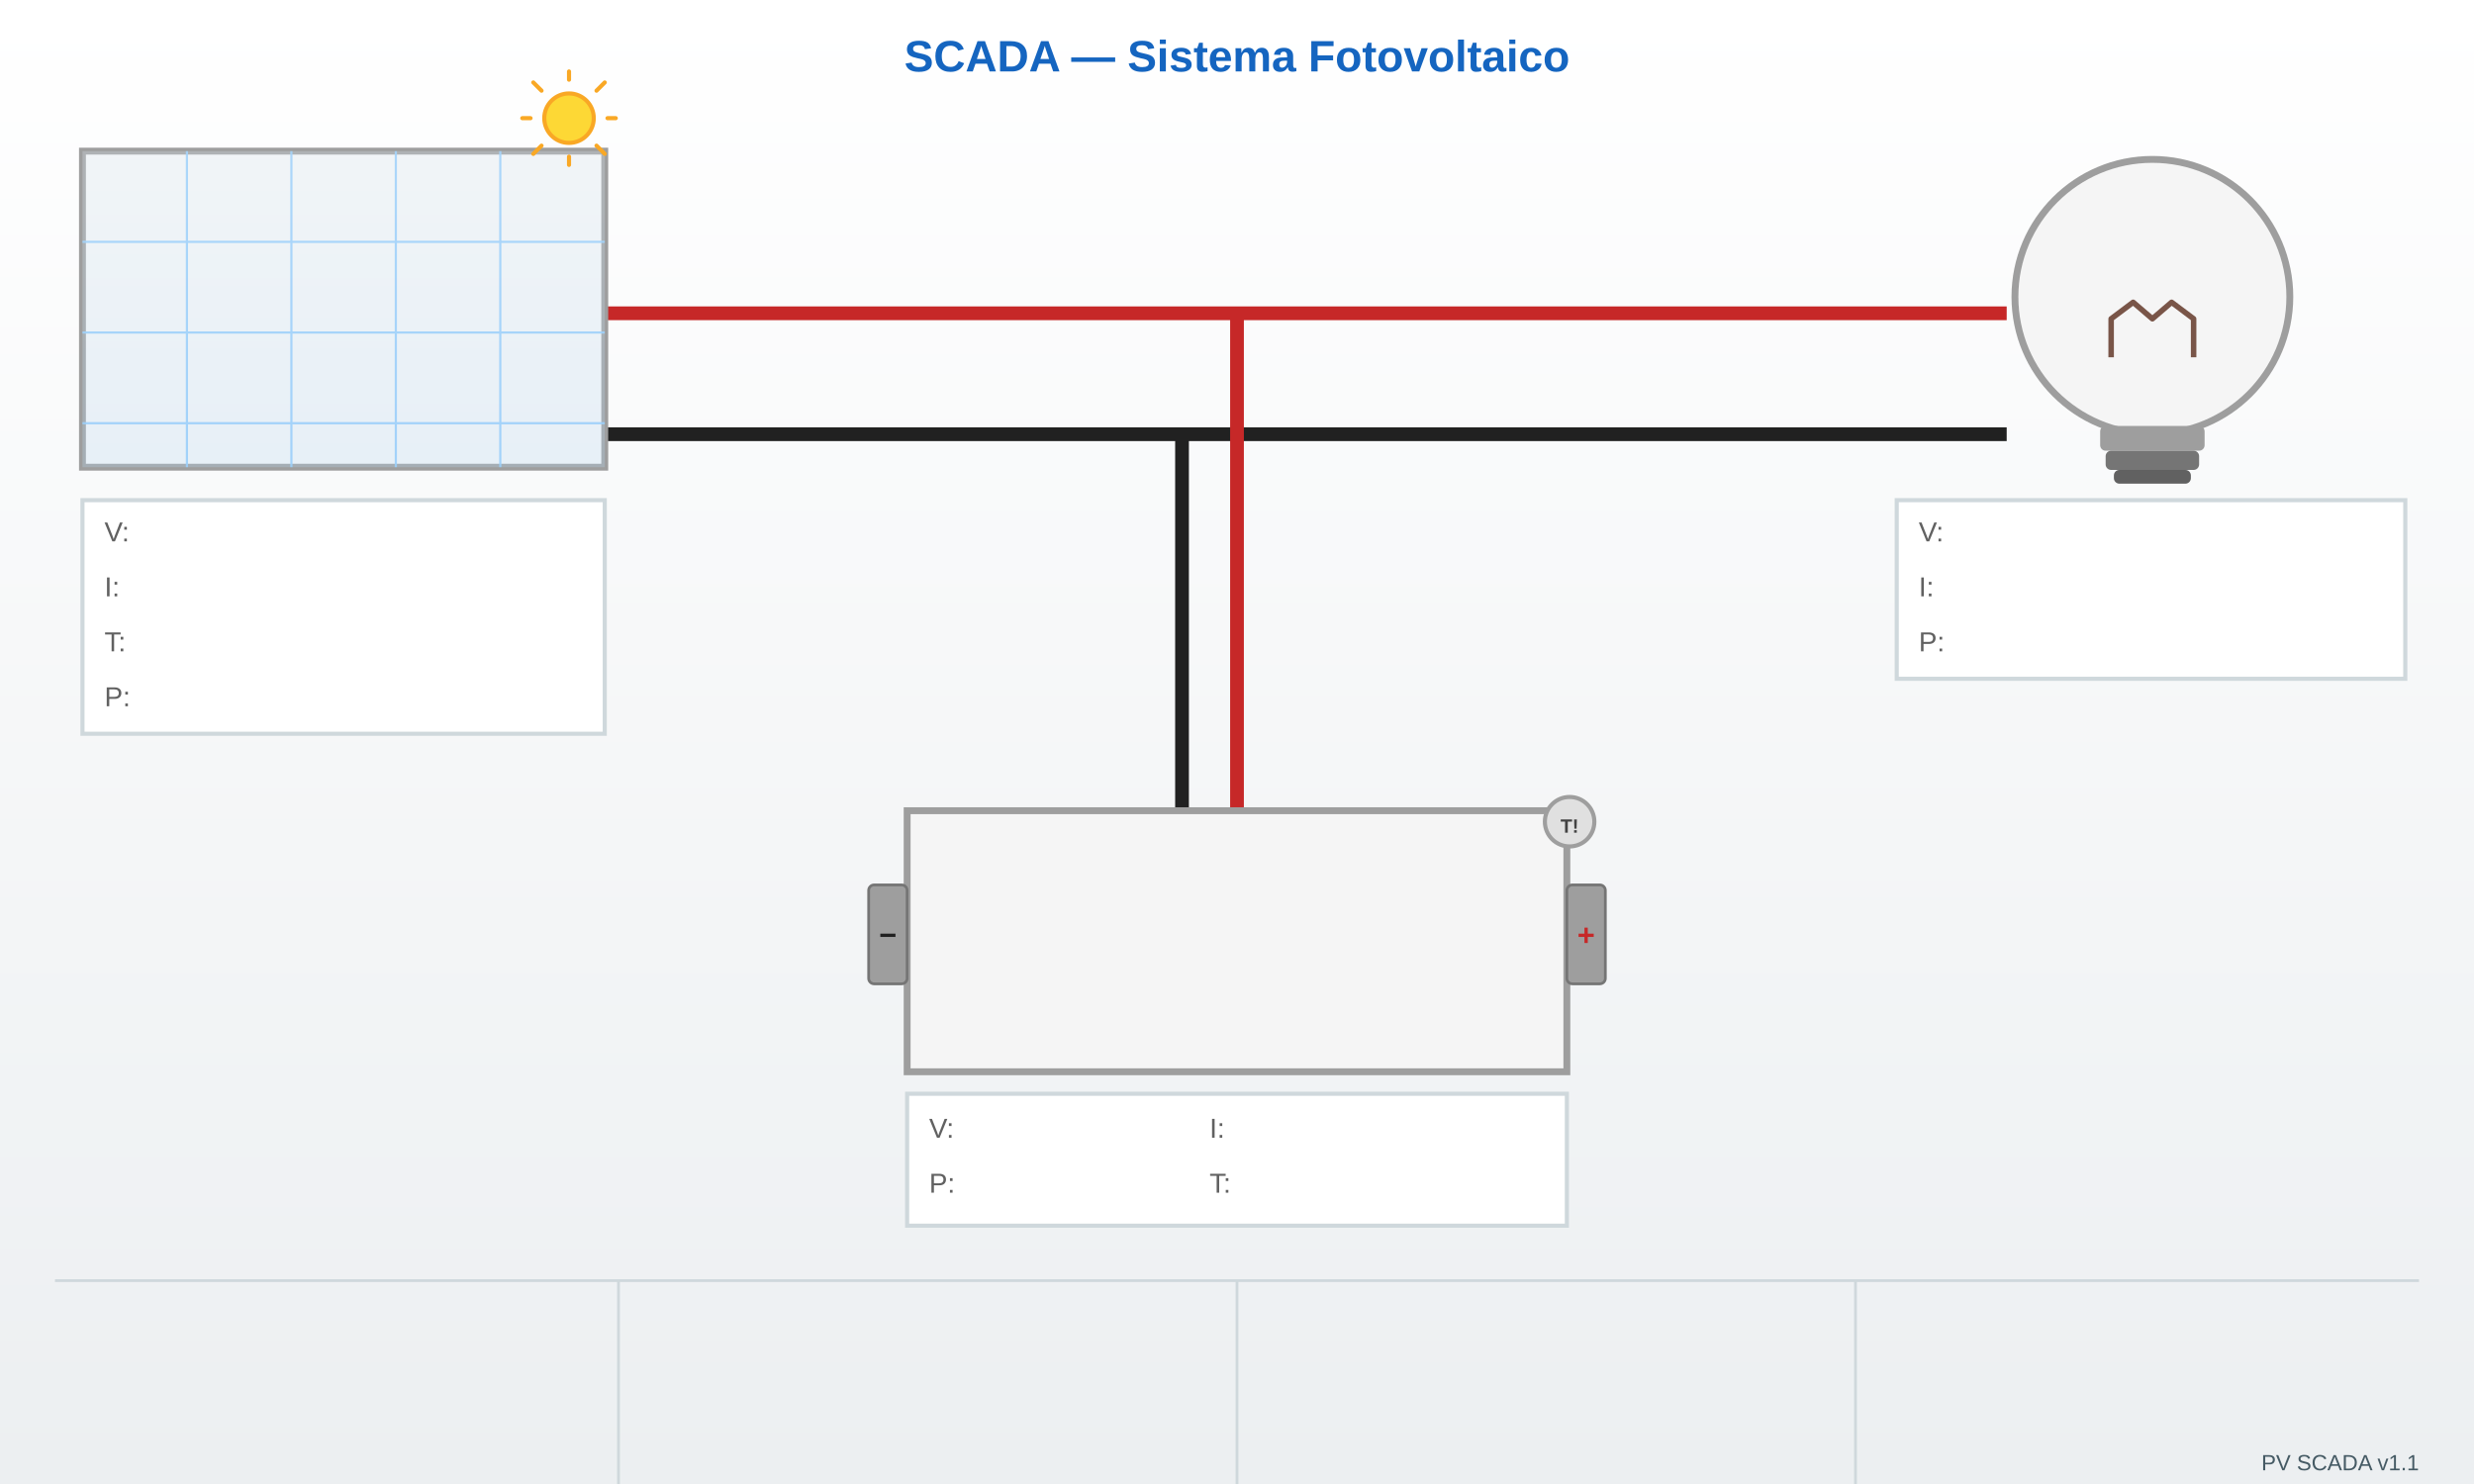
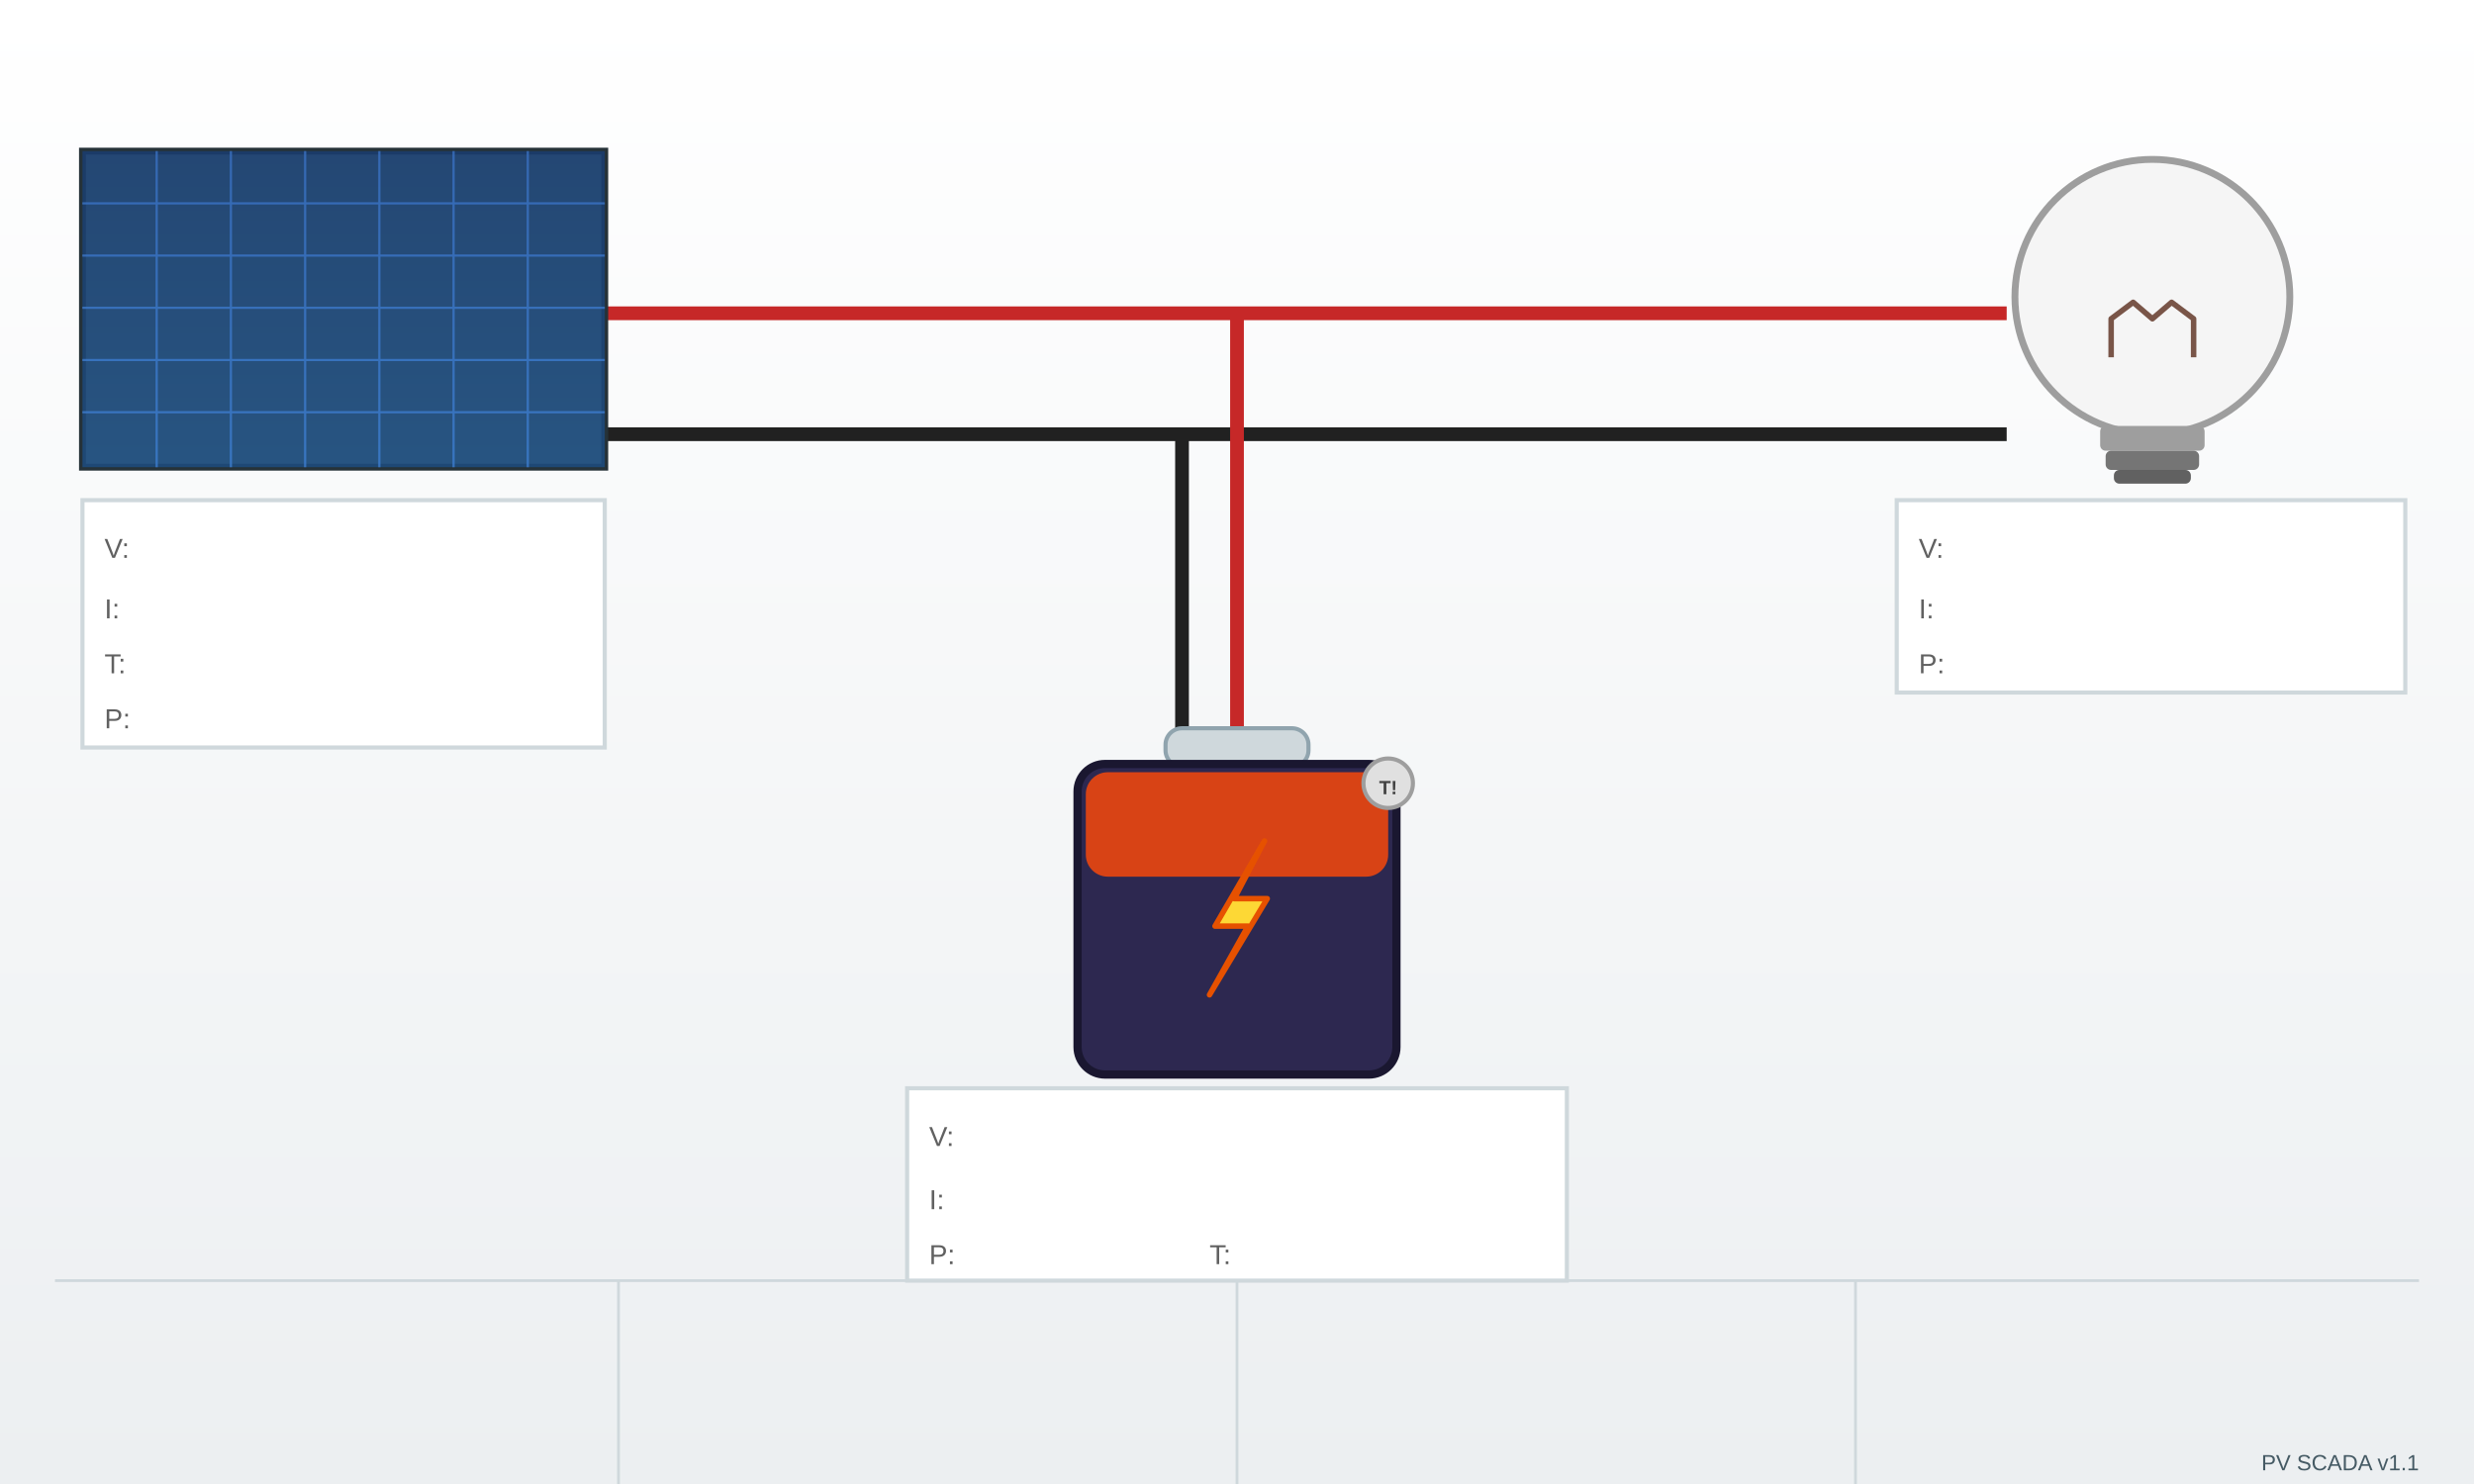
<svg xmlns="http://www.w3.org/2000/svg" xmlns:ns1="http://sodipodi.sourceforge.net/DTD/sodipodi-0.0.dtd" width="900" height="540" viewBox="0 0 900 540" id="svg2" version="1.1" ns1:docname="fotovoltaico.svg">
  <ns1:namedview id="base" pagecolor="#f4f6f9" />
  <defs id="defs4">
    <linearGradient id="bgGrad" x1="0" y1="0" x2="0" y2="1">
      <stop offset="0%" style="stop-color:#ffffff;stop-opacity:1" />
      <stop offset="100%" style="stop-color:#eceff1;stop-opacity:1" />
    </linearGradient>
    <linearGradient id="panelGradActive" x1="0" y1="0" x2="0" y2="1">
-       <stop offset="0%" style="stop-color:#e3f2fd;stop-opacity:1" />
-       <stop offset="100%" style="stop-color:#bbdefb;stop-opacity:1" />
+       <stop offset="0%" style="stop-color:#0D47A1;stop-opacity:1" />
+       <stop offset="100%" style="stop-color:#1565C0;stop-opacity:1" />
    </linearGradient>
  </defs>
  <g id="layer1">
    <rect width="900" height="540" fill="url(#bgGrad)" id="fondo" />
-     <text x="450" y="26" style="font-family:Arial;font-size:16px;font-weight:bold;fill:#1565C0;text-anchor:middle">SCADA — Sistema Fotovoltaico</text>
    <line x1="220" y1="114" x2="730" y2="114" style="stroke:#C62828;stroke-width:5" />
    <line x1="220" y1="158" x2="730" y2="158" style="stroke:#212121;stroke-width:5" />
-     <rect x="30" y="55" width="190" height="115" id="PV_STATE_COLOR" style="fill:#f5f5f5;stroke:#9E9E9E;stroke-width:2.5" />
-     <g style="stroke:#90CAF9;stroke-width:0.8;opacity:0.9">
-       <line x1="30" y1="88" x2="220" y2="88" />
-       <line x1="30" y1="121" x2="220" y2="121" />
-       <line x1="30" y1="154" x2="220" y2="154" />
-       <line x1="68" y1="55" x2="68" y2="170" />
-       <line x1="106" y1="55" x2="106" y2="170" />
-       <line x1="144" y1="55" x2="144" y2="170" />
-       <line x1="182" y1="55" x2="182" y2="170" />
+     <rect x="30" y="55" width="190" height="115" id="PV_STATE_COLOR" style="fill:#37474F;stroke:#263238;stroke-width:2.5" />
+     <g style="stroke:#5C8FD6;stroke-width:0.8;opacity:0.85">
+       <line x1="30" y1="74" x2="220" y2="74" />
+       <line x1="30" y1="93" x2="220" y2="93" />
+       <line x1="30" y1="112" x2="220" y2="112" />
+       <line x1="30" y1="131" x2="220" y2="131" />
+       <line x1="30" y1="150" x2="220" y2="150" />
+       <line x1="57" y1="55" x2="57" y2="170" />
+       <line x1="84" y1="55" x2="84" y2="170" />
+       <line x1="111" y1="55" x2="111" y2="170" />
+       <line x1="138" y1="55" x2="138" y2="170" />
+       <line x1="165" y1="55" x2="165" y2="170" />
+       <line x1="192" y1="55" x2="192" y2="170" />
    </g>
-     <rect x="30" y="55" width="190" height="115" style="fill:url(#panelGradActive);fill-opacity:0.25" />
-     <circle cx="207" cy="43" r="9" style="fill:#FDD835;stroke:#F9A825;stroke-width:1.5" />
-     <g style="stroke:#F9A825;stroke-width:1.5;stroke-linecap:round">
-       <line x1="207" y1="29" x2="207" y2="26" />
-       <line x1="207" y1="57" x2="207" y2="60" />
-       <line x1="193" y1="43" x2="190" y2="43" />
-       <line x1="221" y1="43" x2="224" y2="43" />
-       <line x1="197" y1="33" x2="194" y2="30" />
-       <line x1="217" y1="53" x2="220" y2="56" />
-       <line x1="217" y1="33" x2="220" y2="30" />
-       <line x1="197" y1="53" x2="194" y2="56" />
-     </g>
-     <rect x="30" y="182" width="190" height="85" style="fill:#ffffff;stroke:#CFD8DC;stroke-width:1.5" />
-     <text x="38" y="197" style="font-family:Arial;font-size:10px;fill:#616161">V:</text>
-     <text x="54" y="197" id="PV_V" style="font-family:Arial;font-size:10px;font-weight:bold;fill:#1565C0" />
-     <text x="38" y="217" style="font-family:Arial;font-size:10px;fill:#616161">I:</text>
-     <text x="54" y="217" id="PV_I" style="font-family:Arial;font-size:10px;font-weight:bold;fill:#1565C0" />
-     <text x="38" y="237" style="font-family:Arial;font-size:10px;fill:#616161">T:</text>
-     <text x="54" y="237" id="PV_T" style="font-family:Arial;font-size:10px;font-weight:bold;fill:#E65100" />
-     <text x="38" y="257" style="font-family:Arial;font-size:10px;fill:#616161">P:</text>
-     <text x="54" y="257" id="PV_P" style="font-family:Arial;font-size:10px;font-weight:bold;fill:#1565C0" />
+     <rect x="30" y="55" width="190" height="115" style="fill:url(#panelGradActive);fill-opacity:0.45" />
+     <rect x="30" y="182" width="190" height="90" style="fill:#ffffff;stroke:#CFD8DC;stroke-width:1.5" />
+     <text x="38" y="203" style="font-family:Arial;font-size:10px;fill:#616161">V:</text>
+     <text x="54" y="203" id="PV_V" style="font-family:Arial;font-size:20px;font-weight:bold;fill:#1565C0" />
+     <text x="38" y="225" style="font-family:Arial;font-size:10px;fill:#616161">I:</text>
+     <text x="54" y="225" id="PV_I" style="font-family:Arial;font-size:10px;font-weight:bold;fill:#1565C0" />
+     <text x="38" y="245" style="font-family:Arial;font-size:10px;fill:#616161">T:</text>
+     <text x="54" y="245" id="PV_T" style="font-family:Arial;font-size:10px;font-weight:bold;fill:#E65100" />
+     <text x="38" y="265" style="font-family:Arial;font-size:10px;fill:#616161">P:</text>
+     <text x="54" y="265" id="PV_P" style="font-family:Arial;font-size:10px;font-weight:bold;fill:#1565C0" />
    <circle cx="783" cy="108" r="50" id="BULB_BODY" style="fill:#f5f5f5;stroke:#9E9E9E;stroke-width:2.5" />
    <circle cx="783" cy="108" r="50" id="BULB_GLOW" style="fill:none;fill-opacity:0.45;stroke:none" />
    <polyline points="768,130 768,116 776,110 783,116 790,110 798,116 798,130" style="fill:none;stroke:#795548;stroke-width:2;stroke-linejoin:round" />
    <rect x="764" y="155" width="38" height="9" rx="2" style="fill:#9E9E9E" />
    <rect x="766" y="164" width="34" height="7" rx="2" style="fill:#757575" />
    <rect x="769" y="171" width="28" height="5" rx="2" style="fill:#616161" />
-     <rect x="690" y="182" width="185" height="65" style="fill:#ffffff;stroke:#CFD8DC;stroke-width:1.5" />
-     <text x="698" y="197" style="font-family:Arial;font-size:10px;fill:#616161">V:</text>
-     <text x="714" y="197" id="LOAD_V" style="font-family:Arial;font-size:10px;font-weight:bold;fill:#E65100" />
-     <text x="698" y="217" style="font-family:Arial;font-size:10px;fill:#616161">I:</text>
-     <text x="714" y="217" id="LOAD_I" style="font-family:Arial;font-size:10px;font-weight:bold;fill:#E65100" />
-     <text x="698" y="237" style="font-family:Arial;font-size:10px;fill:#616161">P:</text>
-     <text x="714" y="237" id="LOAD_P" style="font-family:Arial;font-size:10px;font-weight:bold;fill:#E65100" />
-     <line x1="450" y1="114" x2="450" y2="295" style="stroke:#C62828;stroke-width:5" />
-     <line x1="430" y1="158" x2="430" y2="295" style="stroke:#212121;stroke-width:5" />
-     <rect x="330" y="295" width="240" height="95" id="BAT_BODY" style="fill:#f5f5f5;stroke:#9E9E9E;stroke-width:2.5" />
-     <rect x="570" y="322" width="14" height="36" rx="2" style="fill:#9E9E9E;stroke:#757575;stroke-width:1" />
-     <text x="577" y="344" style="font-family:Arial;font-size:11px;font-weight:bold;fill:#C62828;text-anchor:middle">+</text>
-     <rect x="316" y="322" width="14" height="36" rx="2" style="fill:#9E9E9E;stroke:#757575;stroke-width:1" />
-     <text x="323" y="344" style="font-family:Arial;font-size:11px;font-weight:bold;fill:#212121;text-anchor:middle">−</text>
-     <circle cx="571" cy="299" r="9" id="BAT_T_ALARM" style="fill:#e0e0e0;stroke:#9E9E9E;stroke-width:1.5" />
-     <text x="571" y="303" style="font-family:Arial;font-size:7px;font-weight:bold;fill:#424242;text-anchor:middle">T!</text>
-     <rect x="330" y="398" width="240" height="48" style="fill:#ffffff;stroke:#CFD8DC;stroke-width:1.5" />
-     <text x="338" y="414" style="font-family:Arial;font-size:10px;fill:#616161">V:</text>
-     <text x="352" y="414" id="BAT_V" style="font-family:Arial;font-size:10px;font-weight:bold;fill:#2E7D32" />
-     <text x="440" y="414" style="font-family:Arial;font-size:10px;fill:#616161">I:</text>
-     <text x="454" y="414" id="BAT_I" style="font-family:Arial;font-size:10px;font-weight:bold;fill:#2E7D32" />
-     <text x="338" y="434" style="font-family:Arial;font-size:10px;fill:#616161">P:</text>
-     <text x="352" y="434" id="BAT_P" style="font-family:Arial;font-size:10px;font-weight:bold;fill:#2E7D32" />
-     <text x="440" y="434" style="font-family:Arial;font-size:10px;fill:#616161">T:</text>
-     <text x="454" y="434" id="BAT_T" style="font-family:Arial;font-size:10px;font-weight:bold;fill:#E65100" />
+     <rect x="690" y="182" width="185" height="70" style="fill:#ffffff;stroke:#CFD8DC;stroke-width:1.5" />
+     <text x="698" y="203" style="font-family:Arial;font-size:10px;fill:#616161">V:</text>
+     <text x="714" y="203" id="LOAD_V" style="font-family:Arial;font-size:20px;font-weight:bold;fill:#E65100" />
+     <text x="698" y="225" style="font-family:Arial;font-size:10px;fill:#616161">I:</text>
+     <text x="714" y="225" id="LOAD_I" style="font-family:Arial;font-size:10px;font-weight:bold;fill:#E65100" />
+     <text x="698" y="245" style="font-family:Arial;font-size:10px;fill:#616161">P:</text>
+     <text x="714" y="245" id="LOAD_P" style="font-family:Arial;font-size:10px;font-weight:bold;fill:#E65100" />
+     <line x1="450" y1="114" x2="450" y2="265" style="stroke:#C62828;stroke-width:5" />
+     <line x1="430" y1="158" x2="430" y2="391" style="stroke:#212121;stroke-width:5" />
+     <rect x="424" y="265" width="52" height="14" rx="6" style="fill:#CFD8DC;stroke:#90A4AE;stroke-width:1.5" />
+     <rect x="392" y="278" width="116" height="113" rx="10" id="BAT_BODY" style="fill:#2D2850;stroke:#1A1730;stroke-width:3" />
+     <rect x="395" y="281" width="110" height="38" rx="8" style="fill:#D84315;stroke:none" />
+     <polygon points="460,306 442,337 454,337 440,362 461,327 449,327" style="fill:#FDD835;stroke:#E65100;stroke-width:2;stroke-linejoin:round" />
+     <circle cx="505" cy="285" r="9" id="BAT_T_ALARM" style="fill:#e0e0e0;stroke:#9E9E9E;stroke-width:1.5" />
+     <text x="505" y="289" style="font-family:Arial;font-size:7px;font-weight:bold;fill:#424242;text-anchor:middle">T!</text>
+     <rect x="330" y="396" width="240" height="70" style="fill:#ffffff;stroke:#CFD8DC;stroke-width:1.5" />
+     <text x="338" y="417" style="font-family:Arial;font-size:10px;fill:#616161">V:</text>
+     <text x="354" y="417" id="BAT_V" style="font-family:Arial;font-size:20px;font-weight:bold;fill:#2E7D32" />
+     <text x="338" y="440" style="font-family:Arial;font-size:10px;fill:#616161">I:</text>
+     <text x="354" y="440" id="BAT_I" style="font-family:Arial;font-size:10px;font-weight:bold;fill:#2E7D32" />
+     <text x="338" y="460" style="font-family:Arial;font-size:10px;fill:#616161">P:</text>
+     <text x="354" y="460" id="BAT_P" style="font-family:Arial;font-size:10px;font-weight:bold;fill:#2E7D32" />
+     <text x="440" y="460" style="font-family:Arial;font-size:10px;fill:#616161">T:</text>
+     <text x="454" y="460" id="BAT_T" style="font-family:Arial;font-size:10px;font-weight:bold;fill:#E65100" />
    <line x1="220" y1="114" x2="730" y2="114" id="FLOW_PV_LOAD" style="stroke:none;stroke-width:5" />
-     <line x1="452" y1="114" x2="452" y2="295" id="FLOW_PV_BAT" style="stroke:none;stroke-width:5" />
-     <line x1="448" y1="295" x2="448" y2="114" id="FLOW_BAT_LOAD" style="stroke:none;stroke-width:5" />
+     <line x1="452" y1="114" x2="452" y2="278" id="FLOW_PV_BAT" style="stroke:none;stroke-width:5" />
+     <line x1="448" y1="278" x2="448" y2="114" id="FLOW_BAT_LOAD" style="stroke:none;stroke-width:5" />
    <line x1="20" y1="466" x2="880" y2="466" style="stroke:#CFD8DC;stroke-width:1" />
    <line x1="225" y1="466" x2="225" y2="540" style="stroke:#CFD8DC;stroke-width:1" />
    <line x1="450" y1="466" x2="450" y2="540" style="stroke:#CFD8DC;stroke-width:1" />
    <line x1="675" y1="466" x2="675" y2="540" style="stroke:#CFD8DC;stroke-width:1" />
    <text x="112" y="508" id="TOTAL_PV" style="font-family:Arial;font-size:19px;font-weight:bold;fill:#1565C0;text-anchor:middle" />
    <text x="337" y="508" id="TOTAL_BAT" style="font-family:Arial;font-size:19px;font-weight:bold;fill:#2E7D32;text-anchor:middle" />
    <text x="562" y="508" id="TOTAL_LOAD" style="font-family:Arial;font-size:19px;font-weight:bold;fill:#E65100;text-anchor:middle" />
    <rect x="675" y="466" width="225" height="74" id="MODE_COLOR" style="fill:none;stroke:none" />
    <text x="787" y="508" id="SYSTEM_MODE" style="font-family:Arial;font-size:19px;font-weight:bold;fill:#424242;text-anchor:middle" />
    <text x="880" y="535" style="font-family:Arial;font-size:8px;fill:#455A64;text-anchor:end">PV SCADA v1.1</text>
  </g>
</svg>
